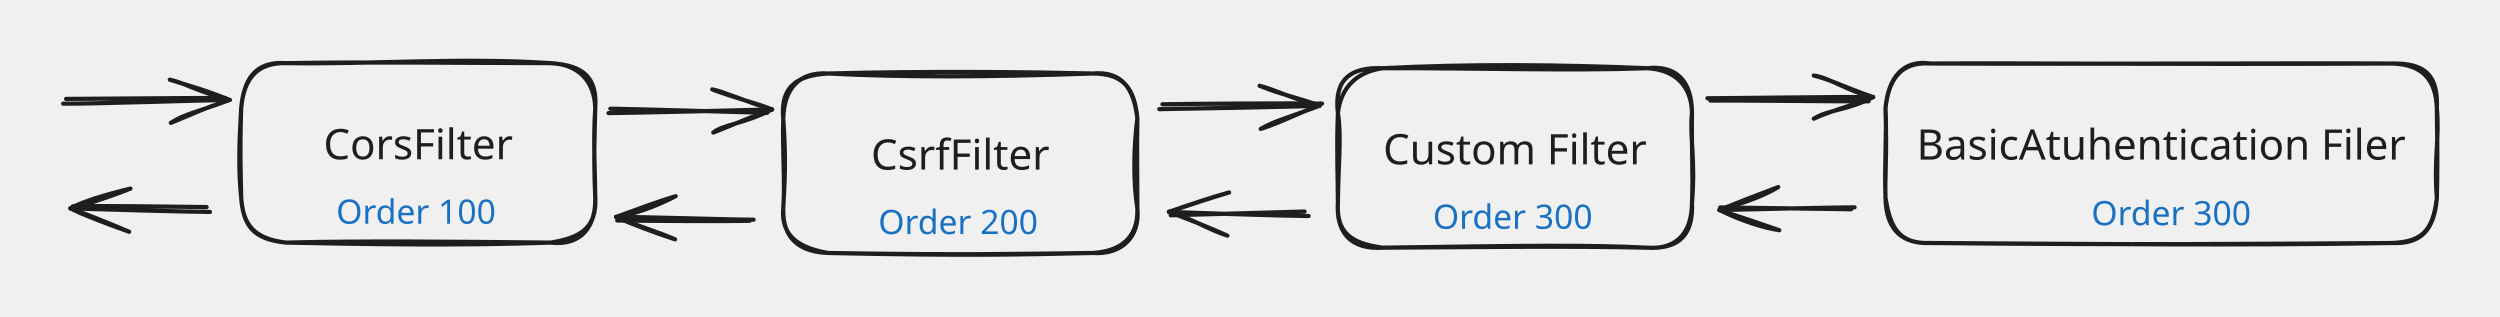
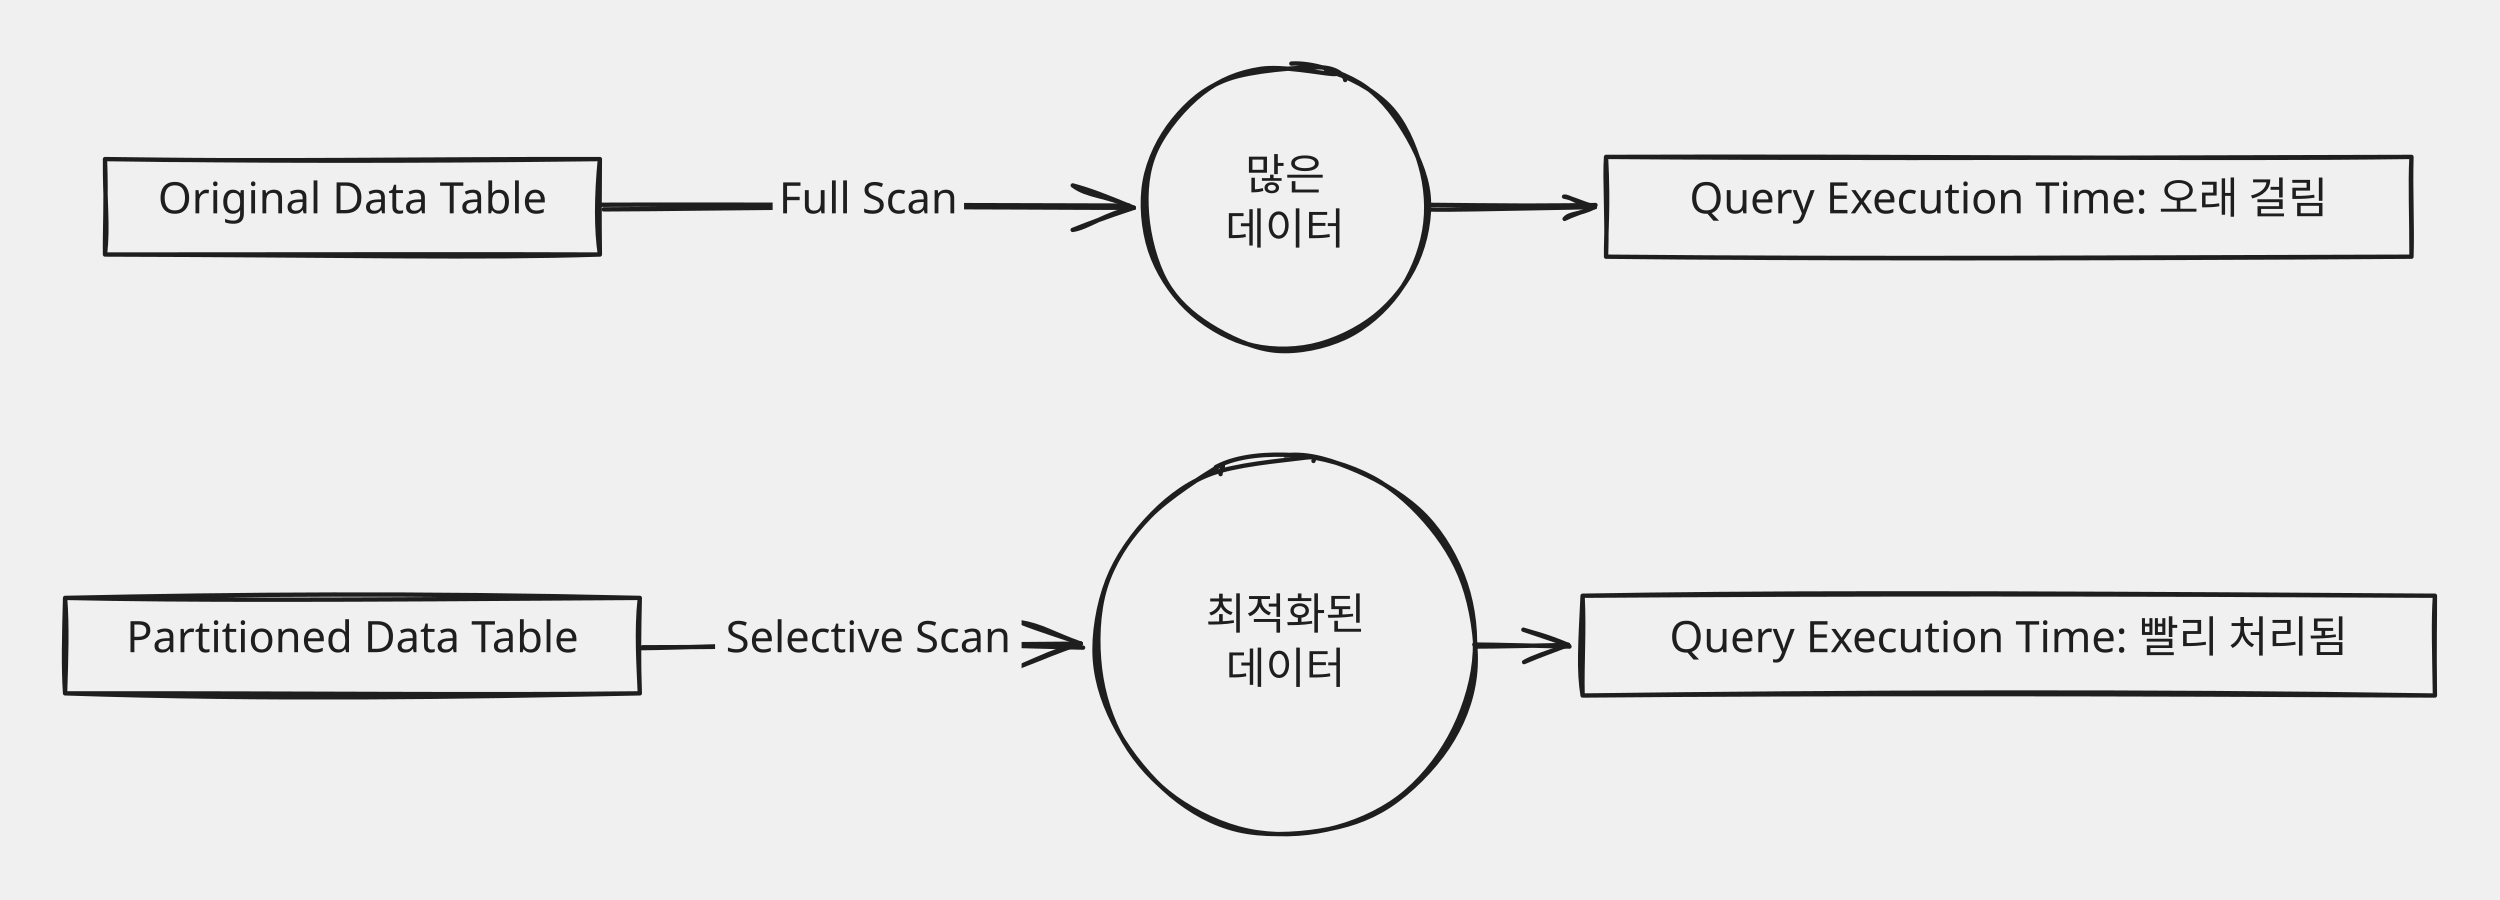
- <svg xmlns="http://www.w3.org/2000/svg" version="1.1" viewBox="0 0 1187.793 150.193" width="1187.793" height="150.193">
+ <svg xmlns="http://www.w3.org/2000/svg" version="1.1" viewBox="0 0 1152.5 414.594" width="1152.5" height="414.594">
  
-   eyJ2ZXJzaW9uIjoiMSIsImVuY29kaW5nIjoiYnN0cmluZyIsImNvbXByZXNzZWQiOnRydWUsImVuY29kZWQiOiJ4nO1cXGtX2kpcdTAwMTf+7q9g+X6tOXO/9Fx1MDAxYlwiVOutirbWd53VXHUwMDE1IUJcdTAwMTRcYiZBsGf1v59cdTAwMWRAXHUwMDEyXHUwMDEyXGJBSY1nta1VJpfZM9n72c9+ZuI/W6XStv/Ut7Y/lratUcPs2E3XXHUwMDFjbn9cYtpcdTAwMWYt17OdXHUwMDFlXHUwMDFjXCLjz54zcFx1MDAxYuMz277f9z7+9ZfZ71x1MDAxYi3bv3Gce6PhdCeXWVx1MDAxZKtr9XxcdTAwMGZO/D98LpX+XHUwMDE5/1x1MDAxZunItVx1MDAxYb7Za3Ws8Vx1MDAwNeNDYV9UxVx1MDAxYk+c3rhbTanQmiEyO8H29qA332rC0Vuz41nhkaBpe9BcdTAwMWU+VG1hPVhV37pcdTAwMTInj+qk9Sns9NbudOr+U2dslOfA2MNjnu8699Y3u+m3nycg0r7sKtdcdTAwMTm02j3LXHUwMDBiXHUwMDA2j2etTt9s2P5T0IbQrHUyXHUwMDAzXHUwMDFmS2HLKFx1MDAxOD7mhlCSz1x1MDAxYYPLKEeGpIjNXHUwMDFkmFhScTqOXHUwMDFiWPI/bFx1MDAwNX9DW27Mxn1cdTAwMGJcZuo1Z+f4rtnz+qZcdTAwMGKPJzxvOFx1MDAxZCNcdTAwMTbKIJTRSFx1MDAxN23LbrV9OKa4QYTmXHUwMDE0k0j/1njeKcdEMFx1MDAxMnkqQaf9g+bYXHUwMDAx/lx1MDAwZSfbNbvWQXBFb9DpRGes15zO2LOjhK5Cpy2/wlFcdTAwMDXnV+MuXHUwMDE2dbM5V/OtUTjUiGd8uzraXHUwMDE5ySFcdTAwMWQ9elx1MDAwN43h3sW+tFqt7dl5vz4svu3k4tPj0eGPm0NX13f8TzdcdTAwMDcn5rVZbs/38ty/6brOMOt9XHUwMDBmbr+fmbpGO0/Vz3vNujr4gSpqXHUwMDAz9z2nPy7ZVflno30k3eNy/9ip09FcdTAwMDbuWyfVytWdd1mzj1x1MDAxZu5cdTAwMGa/3vlcdTAwMTW/4mS77/Sn0D1cdTAwMDb9pjlcdGQskZaEwz+t5ex4x+7dx32n4zTuw9jfilx1MDAxOJyAnDk/iKBccsbxxme0UYpScGzJMqPNYp8qNtpwYmDMJFVMMMo5XHUwMDBiJ3yMO1xuXHUwMDE5SvBcdTAwMTgqbFx1MDAxYXg0N6jUSiskMVFcdTAwMWGJJP4kYYdpXCKlXHUwMDE0ZFx1MDAwM7AzdyCBLykuXG7ZSEcsW+2ioVVOz6/bP4NcdTAwMDdC0Fxca83s2p2nuVx1MDAwNzr2XZjEiuN6NbvjW+723LFyx25cdTAwMDW+vN1cdTAwMDCbo1x1MDAwN8GjfVx1MDAxYnL67ISu3WxGs25cdTAwMDM6NO2e5Vx1MDAxZWRJl45rt+ye2blIsVx1MDAwN+bA2n9+atiIzM6N6VnB0aBdvShWNYo3PscqpCWJJeWRM1ZcdTAwMDVr9ey+/1C5v7XN3aPbq6r7va5cXL/gwSogXHUwMDFhXHQjOE5cdTAwMGZcdTAwMThmhkB8XHUwMDA1PdBcdTAwMTI3yMujVEqDK1xuXHUwMDFjQHFcdTAwMTnYXHUwMDEw0rQwSkN7p1GKlVx1MDAxMIJKzN4yTCXmjNFXhilcdTAwMTZzrSlheuo2LTd4nEuitGPd+ikx6jv9ZVx1MDAwMTpncjxcdTAwMWFcdTAwMTd0my1cdTAwMThZajBOXHUwMDEy94JoJFwi3jiLRoQo05jT7NGYzqhcblx1MDAxOY2EXHUwMDEyXHUwMDAzapH51DhOmsCjXHUwMDE5eJ2aI8tcdTAwMWLOmVJcdTAwMThEz8X7LFxuk0GIqFxmUpVcZkN2g1x1MDAxNJ2spuipLI8wrV9cdTAwMTKbnm+6/q7da9q9VvxcdTAwMTKr11xmj0RMnpamWbLdOM5cdTAwMWKDwH5cdTAwMDTAxzTnXHUwMDEyKFx1MDAwNydSIFx1MDAxYzmpZfbhXHUwMDE0YWilSPDEXHUwMDEzs9ExPWDF3a7tw8C/OHbPj1s7XHUwMDFlSTmIs7ZlJmZcdTAwMWbGXHUwMDEyPVx1MDAxNlx1MDAwZsh+cMf5Qij8qVx1MDAxNDrD+MPs578/LDw74VWxq7ai39dGXGa2nGtrxVx1MDAxNIBG9so+vVQqJGBQhFx1MDAxNlx1MDAwM1x1MDAwNsPakFx1MDAxOOk8ObZg0LcgWeCCa4YlfIWFz39cdTAwMGYtXo1cdDvIXHUwMDEwMEtUM6qowFx1MDAxMPk0ctZcdTAwMDRcdTAwMTQwN4jimItcdTAwMDWoMIdQ81x1MDAwM3hHeLFcdTAwMTN3q9hVmfBcIlVccpQ63lx1MDAxOLJcZphYSGokO2jQXHUwMDFifqpPhsfdi95O67rC9Jedii42aHBJXHLCqFx1MDAwMMKtYcQkXGbKiS7IXHLBWYxcdFx1MDAxNERcdTAwMTjEglx0XHUwMDA2cYHDXHUwMDExvVx1MDAwN2VQ9GvD8+/lU/nz4qA2Ovw8KqPa7TtW2lLv2/Wu1ag+utg5Qlxcdvzhodfdr2/gvvaPu/LwuK+uR51R7Yo0KudVNsx232fMSMtcdTAwMDJSo3WyQCr8LFNcdTAwMWL48vpmzFYkxSGfXoU8i52q0MgjMDIoR0ogIVx1MDAxMFT+4XRMlEFuyECry7HG0cxAMNdaMjFPjtJkQVx1MDAwNFxmgVx1MDAxMrlcdTAwMDHMebneQJXWYlxy/1xmrXqRLOi5t7nKgivSZkJcdTAwMTZcXGBPnrIgpjTeXHUwMDFh6oJUIVwi5Fx1MDAxYVwi/teH5u3wWjSkPyCtU0zPXHUwMDFmP91/KXqkKoNcdTAwMDblXHUwMDEzgnyb4FxiQXXBiV7FXHUwMDExXqlcdTAwMGUqZlxiqoFcYlxiTMmc8pGiXHUwMDBlXG5AXHUwMDBmIFx1MDAxNyqMlbdcYlbwXHUwMDBmXHUwMDE2ddTfIFx1MDAwZZK3XHUwMDExXHUwMDA3yW9cdTAwMTNcdTAwMDcxWrqKTyBeOedRNWpVTKazqkLGJFPa0FxcMcFcdTAwMTfFJFx1MDAwNVZPmVx1MDAxNvnW/GtphJIyglExi/41XHUwMDE3giNcdTAwMTO68aKfXHTNXHUwMDA01JyEI4Il18mqX1x1MDAxOIhcbq6nWFxmPCkx+EzqZHrSLf1RJ5NXbUW/r1x1MDAwZllkKY1cYla8OLCI7IiVXq9cdTAwMTVcdTAwMTKxwINSXHUwMDEwi5EgwTMpeJ6Mf1xylVx1MDAxMlx1MDAwNoRcdTAwMDKZspiLXHUwMDFhOSNWZnDYqEy5gYVcdTAwMTRJIc0oXHUwMDA0VSVYolx1MDAwNU9cdTAwMTijwctCJrtcYj3fXHUwMDEzYuWvjypcdTAwMWVvnNU+4INcdTAwMWNcdTAwMTOJs9c++3Zd715UnfLOnuNUnuy78zN5UWzUXHUwMDAyrzYgXHJcdTAwMTMmXHUwMDE266PUwFRcdIlcdTAwMGKojyrOkVx1MDAwZXhXXHUwMDFlXHUwMDAwlps82r67wLtHj/1cdTAwMWEll5+VOrrG/rl4x3Jj6n17doteXHUwMDFl6j1/OGRfrsxa66Ey2oS9u11noDEr73s3T+jmXHUwMDBlXffOXHUwMDEw25w8qlVkI1RO8qiQ8cZcdTAwMTnwSEB4QXR23FnsU8XGXHUwMDFkzlxmRVx1MDAwNFx1MDAwN1x1MDAxNoKoYjyGO4pcdTAwMWFE5rtrXHUwMDEyU2IgrVx1MDAxNVx1MDAxMGLJXHUwMDE4Ztm2TVx1MDAxMsQ4xlxm61xy0KaXay5MMfJazWVccoF04PlOt5SrRrpcInUmNNLFJuUrky5fSmVcdTAwMDR4XHUwMDAywlwidKFVIVtrXFzRx6C0sX+qYdn76X21v1xyXHUwMDBiXHUwMDFlslxuXHUwMDFiSnO9pMDB0kCYrqJcbq+XSTGjwMtcdTAwMTiGQlx1MDAxZCj3gphNljpAljV/01x1MDAxNVxyTlRknf33iKT0bURS+vtE0sijjkUk48GbXHUwMDA3OrvgkM6sXG5cdTAwMTmPXHUwMDEyyDlcZlx1MDAxMumFy1x1MDAxNlRcIkNRqlWuSXQtiVx1MDAxNFhcdTAwMTXjXHUwMDA0bWC1YvOCw5or4pFcdN284Fx1MDAxMFx1MDAwMFx1MDAxY/CSYOU2mudLM8FcdTAwMDFcdTAwMWJ6qn0nRp1JcEhPtqU/2mjyqq3o9/WRii6XXHUwMDE5lJJcdTAwMTgqXFyWnTukV2uFxCpFcFxuVlx1MDAwMX0yMNaY5bpcdTAwMWRiXHUwMDFkcVSAiYrrfLZeXHUwMDE1XHUwMDFjqzKjw29cdTAwMTFH11nH4UrTYFx1MDAwNZ1gIVx1MDAxN5rC1SRcdTAwMWa+a6jKX1x1MDAxNMWR+Ezs3UJcdTAwMTK4LF1DXHUwMDE1vWmcXHUwMDExt7ZTq/YuL6o7lyN2eoPMYsNcdTAwMTVGXHUwMDFh8lx1MDAxYeVcYlx1MDAxMttcdTAwMTivkq+Ta6RcYqJ5vqJCXHUwMDA05Hku5zvJtHGUIGjX0f1170FcdTAwMTll38j1qVtVst1rsuNzpD5VPpv/baVRXGLGc9+IidnyaCZQRFx1MDAwN1x1MDAxYv6yXHUwMDE3SoufUrGjXHUwMDE5XCLYYJBcdTAwMTg4hqFiXHUwMDE02e82XHUwMDExXHUwMDFisYHy3lx1MDAwM05cdTAwMTgzNFx1MDAwZVxiPWfjLMSSIb0gkpFcdTAwMDSsfVPlXHUwMDAyXFxUrCOGh1a9RGrcNT27UfZcdTAwMDdtMM1umD74aiDy5SY7rshNcYUjg3m5SpByqeBBkFxmtlx1MDAwMuKIzLUqklu075z84HKw32rvnZ9U7O7N+UHRI1kzQ1x1MDAwMmhcdTAwMDGL08m8zIDiXHUwMDAxM2E8PS+/iVx1MDAwNok5ZZDK+ZuuXHUwMDFiSFx1MDAwNJzhlcH8R4Z8Nvf5Re7Ir+5JLFxmsICpq+yvWKXzmGJcdTAwMDYlwtRcdTAwMTBMKzl9xyr5OrdAdFJcdTAwMDPmll/X26uJXHUwMDEwXHUwMDE0rVxc5fIrl15Z3a9LXHQjM7qZ6n5SLMMz43Ml5lxc1U8lkZjj4JdZXHUwMDEwolx1MDAxM1x1MDAwM85U2Ken3lJSX1xcYEtSn0zY8p4q+3xFSIJTtlx1MDAxYyChhFRrsIf0wqigQFx1MDAwNUx/OVBcdTAwMDUveiiV92anNVRIKONcdTAwMTXAgeJF3FSeN05lhIeIvrhcdTAwMDSrYlxu5cvAKiNqYlx1MDAwMtxcdTAwMDLN/mDMXHUwMDE2XHUwMDE4XHUwMDA1oFx1MDAxNWArlcBcdKWgjLJ3XHJa68mRW9P7bJv9ft1cdTAwMDefmk06+LbdnHLMcDDbj7Y13E2Psa3p1Fx1MDAwNaBjjZ3919avf1x1MDAwMbzNWscifQ==
+   eyJ2ZXJzaW9uIjoiMSIsImVuY29kaW5nIjoiYnN0cmluZyIsImNvbXByZXNzZWQiOnRydWUsImVuY29kZWQiOiJ4nO1cXEtv29hcdTAwMTXe+1dcYuo25tz3Izs7sVx1MDAxZDuSXHUwMDFmsVx1MDAxNTuZXHUwMDBlXHUwMDAyiqIlRlx1MDAxNKlQlGV5XHUwMDEwoFx1MDAwNbptMYsuUmCm6KKYzqKLadFcdTAwMDIt0F9Ue/5D75VtiVwiKZnyiFx1MDAwZTNTXHR+3Vx1MDAwN+/h5fm+87hH/nKlVCqHw65dflxcKtvnluk6jcBcdTAwMWOUXHUwMDFm6fYzO+g5vqe60Ojvnt9cdTAwMGas0chWXHUwMDE4dnuPP/vM7HaNplx1MDAxM9Z9v21Yfud6mu3aXHUwMDFk21x1MDAwYntq4Ofq71Lpy9H3yEKBbYWm13Tt0YRRV2ytaNuu741WlVx1MDAwMkooMFx1MDAxNeNcdTAwMDFO76laLLRcdTAwMWKq99R0e/akRzeVX55vPHFF2EDO0+Do4Nh6t0fP1ydrnjque1x1MDAxOFx1MDAwZd2RTD1f3fqkr1x1MDAxN1x1MDAwNn7bPnZcdTAwMWFha0qm6/ZZs1x1MDAwMr/fbHl2T987XHUwMDFjt/pd03LCoW5cdTAwMDNg3Hq9XHUwMDAxj0uTlnM9Qlx1MDAxOFx1MDAwNDBEx416XHUwMDFhwVx1MDAwNsZUYk5jcjzxXT/QcvxcdTAwMDLa+j2RpG5a7aZcdTAwMTLHa4zHhIHp9bpmoJ7NZNzg9lx1MDAwZZEw4PTKLdtptkK9PJksa482XHUwMDFiYo4l4ISxcY9erLvdXHUwMDE4PfUvJltcdTAwMWOYXHUwMDFke1tP8fquXHUwMDFi3SevcbNPU1x1MDAxZHXdsVx1MDAxMVegqFx1MDAxMk0pUmifT+4l8uDt4cugJni1uzkw7aO3/WC74u6Vx+PeP0q/7PXkzqu3Ty6O/dq7o/Zrh7DtZ1x1MDAxYu36xvQqt+ubQeBcdTAwMGZcIte9+W1y//1uw7zWT8ghx1x1MDAwNFx1MDAwYsxcdTAwMDWbqJPreO34XHUwMDFluL7Vnqj0SkTgXHUwMDA0kGzXdbq9VFx1MDAxOOFZMIKAqodcclx1MDAwMEKZcUS2xUCE4b53XHUwMDEwVt44tNJcdTAwMGaqh6DYOFwiklx1MDAxYkjAXHUwMDE4kEBu+IFcdTAwMThcdTAwMTiMQ8FT8JPSd4sjJDniXG7XoJg4erJn+YOGfbHVPPerlYvOZnBUvXhcdTAwMDBcdTAwMWPNve7aptzu2pXtQ95eXdtrvai+Wt9pXHUwMDE1XHUwMDEzn/czdFx1MDAxMHFIsJRcdTAwMGJYutpqa+eg8no46L1cdPYtXCI3jrcuLoqNUDCFTESowfA0Ypdu41x1MDAxODEkxTCbjeNcdTAwMDIoquRcdTAwMDVF5mDDQ8OD9e3K29rp83A3eGnVKn5WXHUwMDA0bbZWw+ebb8TQk1tcYuxcdTAwMWaFjWq3oFxiupeFk0SZOFxuXGLLjJ/2qmu9ey46jrm7tjl4hTv7zq5bbPxcdTAwMTCuXHUwMDEwQ+OuXCJcdTAwMTRJW7NsU8exIdFcZlOX7Ls1dVx1MDAxMEgsJEVcdTAwMDV1XHUwMDE5XHUwMDA3XHUwMDFiXHUwMDA3vb49eLpztHNaYV5n+KLXXHUwMDE4Plx1MDAwMKDmXjf019+Ex+JtuDtoN086q13YvnhRTKDe09RJJVx1MDAwNVx1MDAwMUqYzFBcdTAwMTWDk1x1MDAxZFx1MDAxOLTps9ZcdTAwMTZrbm7Jvr2F7GJDlUNgqHgpXHUwMDEx1qHcwzrMoYEkS8VqhFx1MDAxZW8xylx1MDAxNEBcdTAwMTlcdTAwMDZQXHUwMDE0XHUwMDEzo2dnXHUwMDE3tZOdk+Pjw+092Ohg/Nrn8v9u4y2WOOFcZlx1MDAwMs5JZizVOjug64bBPq77ov6G1of8+VmxscSkNChPRHaIkNz9RyzRTMOXXHUwMDAyJlx0pCSQXHUwMDBiVEwwVWq13k7lXb3aazrdVs193a2u7/9cdTAwMDRcctP1+lx1MDAwYvmPgEnCiHL/M1x1MDAwM2l+rFtIICHCXHJA+Fx1MDAxNIpcdTAwMThVXHUwMDE2ieVcdTAwMDYgXHUwMDFk5Fx1MDAxMUyS6Fx1MDAwMVx08EAuXHUwMDExYywy+N7gmajvrU6gm5b3y8ZUo3N6XG49r7r6ulen9dWWtX7G1vLV/cjDMoNw3fFcdTAwMWGO15y+65uE/HaGnLjeUd/q6y1cdTAwMDBcdTAwMDbQLyRcYpCjtyBQQlx1MDAxNFx1MDAxOdk0u1rwxGbaXuNuOebnXHUwMDE0I3KsKr5nVId0mHDMMWL2Kk9IoVx1MDAxNFfJSq9F5owlhHLNXvjE73ScUO33vu94YXxfR1x1MDAxYrim2aJlm1x0jVI3XHUwMDE17YvTSldfcVpzPo/oXHUwMDA3iCpcdTAwMGJcdTAwMTj//sWj1NFcdTAwMTBhXHUwMDAzUVx1MDAwMcYvuNB0bVx1MDAwYiMwi81Zif5cXFx1MDAxZWlyglx1MDAwMWZcdTAwMDRlj7nnXHUwMDA3TcXkTEWQhE72YOR5MK48XHUwMDBmXHUwMDFjk2GJpFx01JpcdTAwMDBPlGFyu3P4U01Q7lx1MDAxMOJL8ORcdTAwMWaQP1x1MDAwZvvWq3att1x1MDAxN75oMffk2ebTas3CxeLP+ZnWJH9cbqqegn4rv1FyuSz6nJ+witLnLY9DyiBcdTAwMDFcdTAwMTRcYsQpXHUwMDAxgCYkiVCo8l0p/rQpXHUwMDE0XHUwMDEwQ239XHUwMDA0NXih6UhNT1x1MDAwN11sek5sqsNcdTAwMDZIXHUwMDA1zJ5cdTAwMTaZXHUwMDFm3lx1MDAxNpJNXHUwMDE5XHUwMDEyXHQ2zdlcdTAwMDPl3IBYpGjFXFwuJYRcdTAwMDLIl3FcdTAwMTRwLy79mHSX2U3L5KXdk+zmp/zSyE7vjoRcdTAwMThcdTAwMTAkMGUsjeyQlFxmXHUwMDExefNKPoZPie1cYjNcIomPTFM4m4GE2Oy8XGJOqS7kXHUwMDAww+zJqvk5h2IyXHUwMDFjVVxuXHUwMDE58cFcdTAwMWXCX1TOP1x1MDAwN5FcdTAwMTdJyVYlOE7BVlAol3E488lRXFxmVyrdk4rEZj+O5eYnY1NYTkCKRjyHXHUwMDEwVmH6XGaPXHUwMDBljklOfNpcdTAwMWOHZ+l1bHomxpqKQLJk11x1MDAxMUSSQipl9qRgelx1MDAxNVqhXHRcdTAwMGIjQ3CmXCJHJpXtlGxcdTAwMWOvjKiLqt6cXHUwMDBmrKCUhvpcdTAwMTJUMihHXHUwMDA1iUn2QonDZYRcdTAwMTlmhJPcz5bv4qnJbi7AU6e+XHUwMDE3XHUwMDFlOlx1MDAxNyMtXHUwMDAzU62bZsdxh1NPc6S4alx1MDAxN/dcdTAwMDKn6XimW3pqhmbpyKxHT4v0oDXXaWqNLltKeDuYUvbQsUx3PKDjNFx1MDAxYdHZllrZdDw7yJIxLPs3glx1MDAxY2VcdTAwMTFM7Yr9bFxcLGBEnmTd7Nm6V7eL5UJXXHUwMDEyoih7gSPm9LK3Qlx1MDAwM5diZlx1MDAxMMY5gphIXGJZ7KRcdTAwMTkoZ4+pWFx1MDAwYigzzySl+UVYXHUwMDE0XHUwMDFhQtlcdTAwMWHl4XAh0+uJacL9QMpF54TwJWT7f1x1MDAxY35hVFNzxe/lX3539c2vSr/0Ln/7/dU3//jhN9/nXHUwMDA03zuKd+PwvZErRapM2CV4udiFXHUwMDEyXGKtslx1MDAwYmRC0kvjXG6NXohccshcdTAwMTRcdTAwMDZcdTAwMTiRXHUwMDA0Juv/XHUwMDExpVxuvzlcdTAwMTdHYmEok6vWXHUwMDAwXHUwMDEwzihkTlx1MDAxYV7KmWRAkNzPuItcdTAwMDPcfeVcdTAwMTA7oVJRu5G/7b2jrjdcdTAwMGXeu2T7KOZcdTAwMTdyKXRqiC9cdTAwMDLhtGK8QkNYRdBcdTAwMDZAjFx1MDAxMoyButfYXHUwMDE5XHUwMDExQVx1MDAwNiNcYlx1MDAxMl1cdTAwMDFJYPTYfelcdTAwMTnOkf+sQpVZIE5aX0xcdTAwMTXnqPfPXGLEV//8+upPv/7hXHUwMDBmv7/86utcdTAwMDewwXeUXHUwMDE3x2E8JV1hLDFhXG7JlEbU5C5cdTAwMTin1+tcdTAwMTVcdTAwMWHGnGBcdTAwMDOpyFN50oTpiuUpXHUwMDFjP0BcdTAwMDCMgf4ghORcdTAwMWNQMF3mNsdcZmPEOVfcknvdZnFcdTAwMTB80LeDYWnj3Lb62uCVjpyO/bh09eHPl3/8UPrv3/51+e1/clx1MDAwMvNcdTAwMWRcdTAwMDXIcTAvJOhHMdCcXHUwMDAwpEsqs6fi02tcdTAwMDeLXHJsTIxRXHUwMDFjgVWArJA9udmH8rAxQoZUyKZcdTAwMDKDXHUwMDA1oFxyiVx1MDAwNLBcdTAwMDDQvldcbn6J0L7893eX3/61dPX3XHUwMDBm6sflV9/l5XHPL4nOhu7Zsn5cdTAwMWNcdTAwMGZcdTAwMWNyJpBEPHvuOr2SsdBcYseIXHUwMDE5UFCgbSGQMmKLxqY7v7SXXHUwMDEwXHUwMDA2wlJcdTAwMTJCdN2eQndcdTAwMTZsQ32KgfTnsX8+4N5UXHUwMDE3Llx1MDAxZFqml1x1MDAxM37vqMSO4zdFnI9cdTAwMDJRXG51PVx1MDAwMsPZXHUwMDExml4rV2iEqls0XHUwMDE4pYBKXG5cdTAwMTRcdTAwMWJxnJrmkuOXiEm2xGMmoj9cdTAwMTclhVx1MDAwMFL5PdFcIqS5cOVcdTAwMTRzhvL/r1x1MDAxN8WB66HSQSt0zuw8MXtHJXBcdTAwMWOzs2RaXGK4KzdcdTAwMDfNZbPbPVxm1Vx1MDAxZZdvT+bVQ3VcdTAwMWE3XHUwMDFiNdnX8pljXHUwMDBm1uer2cpcciFo8NmjWoj3K+//XHUwMDA3b8rS+iJ9
  <defs>
    <style class="style-fonts">
      @font-face {
        font-family: "Virgil";
        src: url("https://unpkg.com/@excalidraw/excalidraw@undefined/dist/excalidraw-assets/Virgil.woff2");
      }
      @font-face {
        font-family: "Cascadia";
        src: url("https://unpkg.com/@excalidraw/excalidraw@undefined/dist/excalidraw-assets/Cascadia.woff2");
      }
      @font-face {
        font-family: "Assistant";
        src: url("https://unpkg.com/@excalidraw/excalidraw@undefined/dist/excalidraw-assets/Assistant-Regular.woff2");
      }
    </style>
  </defs>
-   <rect x="0" y="0" width="1187.793" height="150.193" fill="transparent" />
-   <g stroke-linecap="round" transform="translate(114.5888 30) rotate(0 84.11719 42.63477)">
-     <path d="M21.32 0 C62.74 0.62, 104.68 -2.79, 146.92 0 M21.32 0 C61.52 -0.65, 103.47 -0.09, 146.92 0 M146.92 0 C160.28 0.45, 167.85 8.56, 168.23 21.32 M146.92 0 C163.15 1.04, 169.13 7.13, 168.23 21.32 M168.23 21.32 C168.02 32.63, 167.33 43.46, 168.23 63.95 M168.23 21.32 C167.14 37.44, 168.24 54.11, 168.23 63.95 M168.23 63.95 C168.55 77.09, 162.07 86.99, 146.92 85.27 M168.23 63.95 C169.04 78.81, 160.44 83.12, 146.92 85.27 M146.92 85.27 C102.68 86.81, 57.74 85.98, 21.32 85.27 M146.92 85.27 C102.73 84.83, 56.83 84.35, 21.32 85.27 M21.32 85.27 C5.92 83.41, 0.88 76.71, 0 63.95 M21.32 85.27 C5.08 83.63, 1.06 76.75, 0 63.95 M0 63.95 C-1.28 51.67, -1.06 39.32, 0 21.32 M0 63.95 C-0.16 53.07, -0.72 43.64, 0 21.32 M0 21.32 C1.33 6.45, 8.3 -0.33, 21.32 0 M0 21.32 C1.24 8.63, 5.8 -1.07, 21.32 0" stroke="#1e1e1e" stroke-width="2" fill="none" />
+   <rect x="0" y="0" width="1152.5" height="414.594" fill="transparent" />
+   <g stroke-linecap="round" transform="translate(48.40625 73.33594) rotate(0 114.0703 22)">
+     <path d="M0 0 C74.17 1.26, 146.55 -0.13, 228.14 0 M0 0 C68.66 0.88, 134.86 1.12, 228.14 0 M228.14 0 C226.46 17.34, 226.43 32.62, 228.14 44 M228.14 0 C228.1 12.91, 227.87 25.83, 228.14 44 M228.14 44 C171.09 45.81, 115.87 44.32, 0 44 M228.14 44 C179.42 43.82, 129.85 43.89, 0 44 M0 44 C1.53 30.35, -0.16 19.5, 0 0 M0 44 C-0.17 32.3, 0.68 18.66, 0 0" stroke="#1e1e1e" stroke-width="2" fill="none" />
  </g>
-   <g transform="translate(151.016 60.13477) rotate(0 47.68995 12.5)">
-     <text x="47.69" y="0" font-family="Virgil, Segoe UI Emoji" font-size="20px" fill="#1e1e1e" text-anchor="middle" style="white-space: pre;" direction="ltr" dominant-baseline="text-before-edge">CorsFilter</text>
+   <g stroke-linecap="round" transform="translate(527.2812 30) rotate(0 65.33594 65.33594)">
+     <path d="M68.03 -0.7 C77.85 -1.31, 90.83 3.1, 99.49 8.29 C108.14 13.48, 114.65 21.83, 119.95 30.44 C125.25 39.06, 130.29 49.93, 131.28 59.98 C132.27 70.04, 130.01 81.51, 125.89 90.78 C121.77 100.05, 114.63 109.17, 106.57 115.6 C98.51 122.04, 87.5 127.28, 77.53 129.4 C67.55 131.52, 56.36 131.21, 46.7 128.31 C37.04 125.42, 26.88 119.19, 19.57 112.05 C12.27 104.91, 6.06 95.24, 2.87 85.48 C-0.32 75.72, -1.38 63.52, 0.42 53.5 C2.21 43.47, 7.26 33.15, 13.64 25.32 C20.02 17.49, 27.51 10.57, 38.7 6.52 C49.9 2.47, 71.78 0.96, 80.8 1.03 C89.82 1.09, 92.96 5.65, 92.84 6.9 M84.12 2.73 C93.62 4.65, 105.69 11.26, 112.92 18.55 C120.15 25.84, 124.79 36.82, 127.51 46.47 C130.24 56.11, 131.02 66.62, 129.28 76.43 C127.55 86.25, 123.16 97.15, 117.09 105.34 C111.03 113.54, 102.32 121.23, 92.92 125.62 C83.51 130.01, 71.08 132.63, 60.66 131.68 C50.24 130.72, 38.79 125.19, 30.39 119.88 C22 114.57, 15.09 108.34, 10.27 99.81 C5.45 91.28, 2.25 78.8, 1.49 68.71 C0.73 58.61, 1.44 48.53, 5.7 39.25 C9.95 29.97, 18.98 19.26, 27.02 13.01 C35.06 6.75, 43.96 3.22, 53.93 1.73 C63.9 0.25, 81.63 3.77, 86.81 4.1 C91.99 4.43, 85.74 2.7, 85 3.74" stroke="#1e1e1e" stroke-width="2" fill="none" />
  </g>
-   <g transform="translate(159.7255 93.875) rotate(0 38.79198 10)">
-     <text x="0" y="0" font-family="Virgil, Segoe UI Emoji" font-size="16px" fill="#1971c2" text-anchor="start" style="white-space: pre;" direction="ltr" dominant-baseline="text-before-edge">Order 100</text>
+   <g stroke-linecap="round" transform="translate(30 275.6328) rotate(0 132.4766 22)">
+     <path d="M0 0 C80.52 -1.7, 160.69 -2.44, 264.95 0 M0 0 C58.1 1.21, 118.26 1.04, 264.95 0 M264.95 0 C263.23 15.55, 264.52 32.53, 264.95 44 M264.95 0 C264.6 14.9, 264.39 29.01, 264.95 44 M264.95 44 C181.32 45.75, 94.9 47.13, 0 44 M264.95 44 C191.76 44.89, 117.38 43.88, 0 44 M0 44 C-0.81 31.93, -0.49 18.39, 0 0 M0 44 C0.52 28.47, 1.04 12.56, 0 0" stroke="#1e1e1e" stroke-width="2" fill="none" />
  </g>
+   <g stroke-linecap="round" transform="translate(505.6562 210.6719) rotate(0 86.96094 86.96094)">
+     <path d="M86.76 -0.74 C97.88 -2.17, 109.53 1.92, 120.33 6.58 C131.13 11.24, 143.29 18.61, 151.57 27.23 C159.84 35.84, 166.24 47.11, 169.97 58.27 C173.69 69.43, 175.16 82.32, 173.92 94.17 C172.69 106.01, 168.35 118.88, 162.55 129.35 C156.75 139.82, 148.53 149.93, 139.12 157 C129.72 164.07, 117.68 169.22, 106.11 171.76 C94.55 174.31, 81.37 174.69, 69.73 172.26 C58.09 169.84, 45.84 164.07, 36.29 157.21 C26.74 150.36, 18.24 141.08, 12.43 131.15 C6.63 121.23, 2.88 109.48, 1.46 97.69 C0.03 85.89, 0.39 71.76, 3.88 60.38 C7.37 49.01, 14.49 38.12, 22.4 29.44 C30.31 20.76, 39.44 13.1, 51.32 8.3 C63.21 3.49, 85.63 1.66, 93.72 0.58 C101.81 -0.49, 100.12 0.36, 99.86 1.84 M54.85 4.64 C64.99 -0.82, 79.44 -1.62, 91.49 -0.81 C103.55 0, 116.75 3.91, 127.18 9.5 C137.6 15.1, 146.88 23.91, 154.06 32.77 C161.24 41.64, 166.89 51.31, 170.25 62.7 C173.61 74.08, 175.63 89.23, 174.22 101.09 C172.8 112.94, 168.35 123.86, 161.75 133.82 C155.15 143.78, 144.47 154.46, 134.63 160.87 C124.8 167.28, 114.37 170.44, 102.74 172.29 C91.12 174.14, 76.29 174.68, 64.87 171.96 C53.44 169.24, 43.37 163.55, 34.18 155.97 C25 148.38, 15.61 136.92, 9.76 126.48 C3.9 116.03, -0.12 104.88, -0.94 93.28 C-1.75 81.69, 0.64 67.87, 4.86 56.9 C9.09 45.94, 16.03 36.19, 24.42 27.51 C32.82 18.84, 49.79 8.13, 55.22 4.86 C60.65 1.59, 56.73 6.51, 57.02 7.9" stroke="#1e1e1e" stroke-width="2" fill="none" />
+   </g>
+   <g stroke-linecap="round" transform="translate(740.3906 72.33594) rotate(0 185.6484 23)">
+     <path d="M0 0 C140.27 -0.54, 279.65 1.3, 371.3 0 M0 0 C83.96 0.64, 167.37 0.63, 371.3 0 M371.3 0 C370.84 15.65, 371.74 30.75, 371.3 46 M371.3 0 C370.63 12.99, 371.34 27.26, 371.3 46 M371.3 46 C227.31 47, 85.1 46.95, 0 46 M371.3 46 C249.06 46.27, 126.93 47.18, 0 46 M0 46 C-0.11 33.75, 1.2 24.14, 0 0 M0 46 C0.66 27.37, -0.76 10.22, 0 0" stroke="#1e1e1e" stroke-width="2" fill="none" />
+   </g>
+   <g stroke-linecap="round" transform="translate(729.5781 274.6328) rotate(0 196.4609 23)">
+     <path d="M0 0 C121.15 -0.84, 244.61 -0.81, 392.92 0 M0 0 C81.65 -1.38, 163.68 -1.56, 392.92 0 M392.92 0 C392.97 11.32, 392.61 21.09, 392.92 46 M392.92 0 C392.13 12.54, 392.61 25.57, 392.92 46 M392.92 46 C257.94 43.85, 121.93 44.44, 0 46 M392.92 46 C249.85 45.28, 108.18 45.02, 0 46 M0 46 C-1.86 34.57, -1.13 22.96, 0 0 M0 46 C-0.34 30.35, 0.82 16.87, 0 0" stroke="#1e1e1e" stroke-width="2" fill="none" />
+   </g>
+   <g mask="url(#mask-mYjCzWoUqTkZi46IHEkbE)" stroke-linecap="round">
+     <g transform="translate(277.047 95.336) rotate(0 122.217 0)">
+       <path d="M-0.61 -0.94 C20.13 -1.08, 83.78 -0.97, 124.44 -0.9 C165.1 -0.84, 223.18 -0.57, 243.34 -0.56 M1.26 1.19 C21.96 1.17, 83.38 0.28, 124.11 0.16 C164.84 0.04, 225.33 0.52, 245.66 0.47" stroke="#1e1e1e" stroke-width="2" fill="none" />
+     </g>
+     <g transform="translate(277.047 95.336) rotate(0 122.217 0)">
+       <path d="M217.44 10.66 C224.24 9.76, 232.65 2.95, 245.66 0.47 M217.44 10.66 C225.2 7.57, 232.04 4.97, 245.66 0.47" stroke="#1e1e1e" stroke-width="2" fill="none" />
+     </g>
+     <g transform="translate(277.047 95.336) rotate(0 122.217 0)">
+       <path d="M217.49 -9.86 C224.27 -4.69, 232.66 -5.42, 245.66 0.47 M217.49 -9.86 C225.4 -7.74, 232.23 -5.13, 245.66 0.47" stroke="#1e1e1e" stroke-width="2" fill="none" />
+     </g>
+   </g>
+   <mask id="mask-mYjCzWoUqTkZi46IHEkbE">
+     <rect x="0" y="0" fill="#fff" width="622.481" height="195.336" />
+     <rect x="356.185" y="82.836" fill="#000" width="88.24" height="25" opacity="1" />
+   </mask>
+   <g mask="url(#mask-Fh-tKF_8yn9G20PTtdMph)" stroke-linecap="round">
+     <g transform="translate(295.453 297.633) rotate(0 102.2015 0)">
+       <path d="M-0.94 1.18 C16.39 1.1, 69.82 -1.05, 103.95 -1.09 C138.08 -1.14, 187.24 0.62, 203.85 0.93 M0.77 0.75 C18.48 0.84, 72.52 0.15, 106.19 -0.13 C139.86 -0.41, 186.59 -0.72, 202.79 -0.92" stroke="#1e1e1e" stroke-width="2" fill="none" />
+     </g>
+     <g transform="translate(295.453 297.633) rotate(0 102.2015 0)">
+       <path d="M174.7 9.61 C185.07 5.19, 189.63 2.64, 202.79 -0.92 M174.7 9.61 C184.69 5.8, 195.29 1.15, 202.79 -0.92" stroke="#1e1e1e" stroke-width="2" fill="none" />
+     </g>
+     <g transform="translate(295.453 297.633) rotate(0 102.2015 0)">
+       <path d="M174.5 -10.91 C184.83 -9.22, 189.45 -5.68, 202.79 -0.92 M174.5 -10.91 C184.43 -6.97, 195.1 -3.86, 202.79 -0.92" stroke="#1e1e1e" stroke-width="2" fill="none" />
+     </g>
+   </g>
+   <mask id="mask-Fh-tKF_8yn9G20PTtdMph">
+     <rect x="0" y="0" fill="#fff" width="600.856" height="397.633" />
+     <rect x="329.655" y="285.133" fill="#000" width="141.3" height="25" opacity="1" />
+   </mask>
  <g stroke-linecap="round">
-     <g transform="translate(31.30365 47.69531) rotate(0 38.14844 0)">
-       <path d="M0.1 -0.7 C12.74 -0.72, 62.74 -1.21, 75.5 -1.15 M-1.3 1.55 C11.75 1.72, 64.89 -0.1, 77.79 -0.22" stroke="#1e1e1e" stroke-width="2" fill="none" />
+     <g transform="translate(658.453 95.336) rotate(0 38.069 0)">
+       <path d="M1.18 -0.9 C8.79 -0.84, 32.38 -0.57, 45.03 -0.56 C57.68 -0.54, 71.75 -0.76, 77.07 -0.81 M0.34 1.24 C8.36 1.54, 34.43 0.88, 47.17 0.69 C59.91 0.5, 71.72 0.23, 76.8 0.09" stroke="#1e1e1e" stroke-width="2" fill="none" />
    </g>
-     <g transform="translate(31.30365 47.69531) rotate(0 38.14844 0)">
-       <path d="M49.84 10.69 C56.34 6.38, 63.14 5.34, 77.79 -0.22 M49.84 10.69 C57.56 7.7, 65.04 3.87, 77.79 -0.22" stroke="#1e1e1e" stroke-width="2" fill="none" />
+     <g transform="translate(658.453 95.336) rotate(0 38.069 0)">
+       <path d="M62.83 5.57 C65.22 2.7, 69.13 3.87, 76.8 0.09 M62.83 5.57 C66.31 3.86, 69.06 3.07, 76.8 0.09" stroke="#1e1e1e" stroke-width="2" fill="none" />
    </g>
-     <g transform="translate(31.30365 47.69531) rotate(0 38.14844 0)">
-       <path d="M49.37 -9.83 C55.82 -8.58, 62.75 -4.07, 77.79 -0.22 M49.37 -9.83 C57.18 -7.26, 64.78 -5.53, 77.79 -0.22" stroke="#1e1e1e" stroke-width="2" fill="none" />
+     <g transform="translate(658.453 95.336) rotate(0 38.069 0)">
+       <path d="M62.57 -4.69 C64.94 -5.01, 68.92 -1.29, 76.8 0.09 M62.57 -4.69 C66.18 -4.01, 68.99 -2.42, 76.8 0.09" stroke="#1e1e1e" stroke-width="2" fill="none" />
    </g>
  </g>
  <mask />
  <g stroke-linecap="round">
-     <g transform="translate(99.30365 98.98047) rotate(0 -32.20312 0)">
-       <path d="M-1.15 -0.6 C-12.1 -0.76, -54.11 -1.29, -64.7 -0.99 M0.45 1.71 C-10.78 1.66, -54.79 0.4, -65.81 0.03" stroke="#1e1e1e" stroke-width="2" fill="none" />
+     <g transform="translate(680.078 297.633) rotate(0 21.85 0)">
+       <path d="M-0.41 -0.5 C6.9 -0.52, 36.15 0.28, 43.45 0.43 M0.38 0.43 C7.63 0.49, 35.54 -0.16, 42.88 -0.32" stroke="#1e1e1e" stroke-width="2" fill="none" />
    </g>
-     <g transform="translate(99.30365 98.98047) rotate(0 -32.20312 0)">
-       <path d="M-37.32 -9.37 C-49.29 -6.52, -60.93 -2.94, -65.81 0.03 M-37.32 -9.37 C-48.09 -5.04, -60.13 -1.32, -65.81 0.03" stroke="#1e1e1e" stroke-width="2" fill="none" />
+     <g transform="translate(680.078 297.633) rotate(0 21.85 0)">
+       <path d="M22.52 7.6 C26.09 5.46, 32.3 3.49, 42.88 -0.32 M22.52 7.6 C29.68 4.5, 37.48 1.79, 42.88 -0.32" stroke="#1e1e1e" stroke-width="2" fill="none" />
    </g>
-     <g transform="translate(99.30365 98.98047) rotate(0 -32.20312 0)">
-       <path d="M-37.94 11.14 C-49.67 6.1, -61.07 1.77, -65.81 0.03 M-37.94 11.14 C-48.67 7.31, -60.46 2.88, -65.81 0.03" stroke="#1e1e1e" stroke-width="2" fill="none" />
+     <g transform="translate(680.078 297.633) rotate(0 21.85 0)">
+       <path d="M22.19 -7.34 C25.91 -6.17, 32.19 -4.82, 42.88 -0.32 M22.19 -7.34 C29.42 -4.95, 37.34 -2.17, 42.88 -0.32" stroke="#1e1e1e" stroke-width="2" fill="none" />
    </g>
  </g>
  <mask />
-   <g stroke-linecap="round" transform="translate(372.1449 34.92383) rotate(0 84.11719 42.63477)">
-     <path d="M21.32 0 C69.55 -1.24, 117.63 -0.71, 146.92 0 M21.32 0 C57.56 1.85, 95.61 1.74, 146.92 0 M146.92 0 C162.47 -0.04, 166.89 7.81, 168.23 21.32 M146.92 0 C161.15 -1.29, 166.58 7.26, 168.23 21.32 M168.23 21.32 C166.36 36.13, 166.28 52.15, 168.23 63.95 M168.23 21.32 C167.94 34.52, 168.25 50.01, 168.23 63.95 M168.23 63.95 C169.63 77.72, 160.71 86.24, 146.92 85.27 M168.23 63.95 C168.87 78.65, 159.44 84.59, 146.92 85.27 M146.92 85.27 C115.94 85.93, 89.65 86.76, 21.32 85.27 M146.92 85.27 C115.8 85.65, 85.4 86.36, 21.32 85.27 M21.32 85.27 C7.83 84.79, -0.52 78.44, 0 63.95 M21.32 85.27 C8.97 83.11, -1.34 78.2, 0 63.95 M0 63.95 C0.54 52.07, 1.49 43.23, 0 21.32 M0 63.95 C0.94 50.9, -0.51 36.44, 0 21.32 M0 21.32 C0.38 7.1, 7.63 -0.93, 21.32 0 M0 21.32 C-1.56 5.52, 7.41 0.81, 21.32 0" stroke="#1e1e1e" stroke-width="2" fill="none" />
+   <g transform="translate(62.87663 82.83594) rotate(0 99.59993 12.5)">
+     <text x="99.6" y="0" font-family="Virgil, Segoe UI Emoji" font-size="20px" fill="#1e1e1e" text-anchor="middle" style="white-space: pre;" direction="ltr" dominant-baseline="text-before-edge">Original Data Table</text>
  </g>
-   <g transform="translate(409.2522 65.05859) rotate(0 47.00995 12.5)">
-     <text x="47.01" y="0" font-family="Virgil, Segoe UI Emoji" font-size="20px" fill="#1e1e1e" text-anchor="middle" style="white-space: pre;" direction="ltr" dominant-baseline="text-before-edge">CsrfFilter</text>
+   <g transform="translate(566.4677 70.13645) rotate(0 25.94998 25)">
+     <text x="25.95" y="0" font-family="Virgil, Segoe UI Emoji" font-size="20px" fill="#1e1e1e" text-anchor="middle" style="white-space: pre;" direction="ltr" dominant-baseline="text-before-edge">많은 </text>
+     <text x="25.95" y="25" font-family="Virgil, Segoe UI Emoji" font-size="20px" fill="#1e1e1e" text-anchor="middle" style="white-space: pre;" direction="ltr" dominant-baseline="text-before-edge">데이터</text>
  </g>
-   <g transform="translate(417.2816 98.79883) rotate(0 42.31998 10)">
-     <text x="0" y="0" font-family="Virgil, Segoe UI Emoji" font-size="16px" fill="#1971c2" text-anchor="start" style="white-space: pre;" direction="ltr" dominant-baseline="text-before-edge">Order 200</text>
+   <g transform="translate(43.16666 285.1328) rotate(0 119.3099 12.5)">
+     <text x="119.31" y="0" font-family="Virgil, Segoe UI Emoji" font-size="20px" fill="#1e1e1e" text-anchor="middle" style="white-space: pre;" direction="ltr" dominant-baseline="text-before-edge">Partitioned Data Table</text>
  </g>
-   <g stroke-linecap="round">
-     <g transform="translate(288.8598 52.61914) rotate(0 38.14844 0)">
-       <path d="M1.13 -0.98 C13.87 -0.8, 62.95 0.68, 75.61 0.99 M0.26 1.12 C13.47 0.99, 65.21 -0.26, 77.96 -0.62" stroke="#1e1e1e" stroke-width="2" fill="none" />
-     </g>
-     <g transform="translate(288.8598 52.61914) rotate(0 38.14844 0)">
-       <path d="M50.04 10.36 C54.82 6.43, 64.5 6.37, 77.96 -0.62 M50.04 10.36 C59.66 6.65, 70.7 1.66, 77.96 -0.62" stroke="#1e1e1e" stroke-width="2" fill="none" />
-     </g>
-     <g transform="translate(288.8598 52.61914) rotate(0 38.14844 0)">
-       <path d="M49.51 -10.15 C54.4 -9.38, 64.2 -4.74, 77.96 -0.62 M49.51 -10.15 C59.46 -6.26, 70.7 -3.63, 77.96 -0.62" stroke="#1e1e1e" stroke-width="2" fill="none" />
-     </g>
+   <g transform="translate(553.0265 272.6421) rotate(0 39.59998 25)">
+     <text x="39.6" y="0" font-family="Virgil, Segoe UI Emoji" font-size="20px" fill="#1e1e1e" text-anchor="middle" style="white-space: pre;" direction="ltr" dominant-baseline="text-before-edge">최적화된 </text>
+     <text x="39.6" y="25" font-family="Virgil, Segoe UI Emoji" font-size="20px" fill="#1e1e1e" text-anchor="middle" style="white-space: pre;" direction="ltr" dominant-baseline="text-before-edge">데이터</text>
  </g>
-   <mask />
-   <g stroke-linecap="round">
-     <g transform="translate(356.8598 103.9043) rotate(0 -32.20312 0)">
-       <path d="M-0.69 0.99 C-11.48 1.29, -53.13 1.02, -63.62 0.85 M1.15 0.46 C-9.83 0.52, -53.31 -0.96, -64.16 -0.82" stroke="#1e1e1e" stroke-width="2" fill="none" />
-     </g>
-     <g transform="translate(356.8598 103.9043) rotate(0 -32.20312 0)">
-       <path d="M-35.83 -10.7 C-45.43 -5.66, -56.81 -1.74, -64.16 -0.82 M-35.83 -10.7 C-44.33 -8.21, -53.5 -4.64, -64.16 -0.82" stroke="#1e1e1e" stroke-width="2" fill="none" />
-     </g>
-     <g transform="translate(356.8598 103.9043) rotate(0 -32.20312 0)">
-       <path d="M-36.11 9.82 C-45.43 6.78, -56.7 2.61, -64.16 -0.82 M-36.11 9.82 C-44.39 6.19, -53.48 3.64, -64.16 -0.82" stroke="#1e1e1e" stroke-width="2" fill="none" />
-     </g>
+   <g transform="translate(773.2192 82.83594) rotate(0 152.8199 12.5)">
+     <text x="152.82" y="0" font-family="Virgil, Segoe UI Emoji" font-size="20px" fill="#1e1e1e" text-anchor="middle" style="white-space: pre;" direction="ltr" dominant-baseline="text-before-edge">Query Execution Time: 오래 걸림</text>
  </g>
-   <mask />
-   <g stroke-linecap="round" transform="translate(635.6606 32.4082) rotate(0 84.11719 42.63477)">
-     <path d="M21.32 0 C61.96 -2.1, 104.94 -1.74, 146.92 0 M21.32 0 C65.31 -0.16, 110.42 1.33, 146.92 0 M146.92 0 C160.68 0.68, 168.11 8.97, 168.23 21.32 M146.92 0 C160.85 -1.55, 168.19 6.04, 168.23 21.32 M168.23 21.32 C167 32.89, 169.99 42.7, 168.23 63.95 M168.23 21.32 C167.95 37.07, 168.82 50.63, 168.23 63.95 M168.23 63.95 C168.19 78.82, 160.29 86.34, 146.92 85.27 M168.23 63.95 C168.84 77.96, 163.33 86.17, 146.92 85.27 M146.92 85.27 C109.82 84.44, 70.81 84.98, 21.32 85.27 M146.92 85.27 C119.81 83.92, 91.37 84.23, 21.32 85.27 M21.32 85.27 C5.91 83.28, -0.8 77.87, 0 63.95 M21.32 85.27 C5.09 86.31, -0.87 76.99, 0 63.95 M0 63.95 C0.07 47.63, 1.83 32.6, 0 21.32 M0 63.95 C0 51.7, -0.7 39.32, 0 21.32 M0 21.32 C-1.97 5.14, 6.17 -0.64, 21.32 0 M0 21.32 C1.39 9.06, 8.98 1.73, 21.32 0" stroke="#1e1e1e" stroke-width="2" fill="none" />
+   <g transform="translate(764.5692 285.1328) rotate(0 161.4699 12.5)">
+     <text x="161.47" y="0" font-family="Virgil, Segoe UI Emoji" font-size="20px" fill="#1e1e1e" text-anchor="middle" style="white-space: pre;" direction="ltr" dominant-baseline="text-before-edge">Query Execution Time: 빨리 처리됨</text>
  </g>
-   <g transform="translate(653.7278 62.54297) rotate(0 66.04993 12.5)">
-     <text x="66.05" y="0" font-family="Virgil, Segoe UI Emoji" font-size="20px" fill="#1e1e1e" text-anchor="middle" style="white-space: pre;" direction="ltr" dominant-baseline="text-before-edge">Custom Filter</text>
+   <g transform="translate(356.185 82.836) rotate(0 43.38431 12.59073)">
+     <text x="44.12" y="0" font-family="Virgil, Segoe UI Emoji" font-size="20px" fill="#1e1e1e" text-anchor="middle" style="white-space: pre;" direction="ltr" dominant-baseline="text-before-edge">Full Scan</text>
  </g>
-   <g transform="translate(680.7973 96.2832) rotate(0 42.07198 10)">
-     <text x="0" y="0" font-family="Virgil, Segoe UI Emoji" font-size="16px" fill="#1971c2" text-anchor="start" style="white-space: pre;" direction="ltr" dominant-baseline="text-before-edge">Order 300</text>
+   <g transform="translate(329.6551 285.133) rotate(0 67.25392 12.54236)">
+     <text x="70.65" y="0" font-family="Virgil, Segoe UI Emoji" font-size="20px" fill="#1e1e1e" text-anchor="middle" style="white-space: pre;" direction="ltr" dominant-baseline="text-before-edge">Selective Scan</text>
  </g>
-   <g stroke-linecap="round">
-     <g transform="translate(552.3754 50.10352) rotate(0 38.14844 0)">
-       <path d="M-0.07 -0.56 C12.62 -0.81, 62.98 -1.14, 75.75 -0.89 M-1.56 1.76 C10.95 1.58, 61.6 0.63, 74.51 0.17" stroke="#1e1e1e" stroke-width="2" fill="none" />
-     </g>
-     <g transform="translate(552.3754 50.10352) rotate(0 38.14844 0)">
-       <path d="M46.59 11.16 C53.12 7.3, 60.07 5.66, 74.51 0.17 M46.59 11.16 C57.02 7.88, 67.43 2.15, 74.51 0.17" stroke="#1e1e1e" stroke-width="2" fill="none" />
-     </g>
-     <g transform="translate(552.3754 50.10352) rotate(0 38.14844 0)">
-       <path d="M46.06 -9.36 C52.84 -7.69, 59.94 -3.81, 74.51 0.17 M46.06 -9.36 C56.65 -4.95, 67.25 -2.98, 74.51 0.17" stroke="#1e1e1e" stroke-width="2" fill="none" />
-     </g>
-   </g>
-   <mask />
-   <g stroke-linecap="round">
-     <g transform="translate(620.3754 101.3887) rotate(0 -32.20312 0)">
-       <path d="M-0.55 -0.89 C-11.23 -0.65, -53.48 0.68, -64.17 0.9 M1.36 1.25 C-9.45 1.22, -53.83 -0.26, -64.99 -0.75" stroke="#1e1e1e" stroke-width="2" fill="none" />
-     </g>
-     <g transform="translate(620.3754 101.3887) rotate(0 -32.20312 0)">
-       <path d="M-36.43 -9.95 C-46.37 -6.97, -51.8 -5.11, -64.99 -0.75 M-36.43 -9.95 C-46.09 -7.29, -55.53 -4, -64.99 -0.75" stroke="#1e1e1e" stroke-width="2" fill="none" />
-     </g>
-     <g transform="translate(620.3754 101.3887) rotate(0 -32.20312 0)">
-       <path d="M-37.2 10.56 C-46.82 7.5, -52.02 3.32, -64.99 -0.75 M-37.2 10.56 C-46.59 6.37, -55.77 2.8, -64.99 -0.75" stroke="#1e1e1e" stroke-width="2" fill="none" />
-     </g>
-   </g>
-   <mask />
-   <g stroke-linecap="round" transform="translate(895.8363 30.17773) rotate(0 130.9785 42.63477)">
-     <path d="M21.32 0 C69.28 -0.31, 118 0.52, 240.64 0 M21.32 0 C106.46 0.34, 193.97 -0.28, 240.64 0 M240.64 0 C256.35 -0.24, 262.62 5.42, 261.96 21.32 M240.64 0 C254.66 0.38, 261.49 7.24, 261.96 21.32 M261.96 21.32 C263.27 35.62, 260.43 45.57, 261.96 63.95 M261.96 21.32 C261.9 30.1, 262.51 39.12, 261.96 63.95 M261.96 63.95 C260.09 79.49, 254.93 84.74, 240.64 85.27 M261.96 63.95 C260.71 79.2, 254.37 85.9, 240.64 85.27 M240.64 85.27 C180.17 85.66, 117.1 86.29, 21.32 85.27 M240.64 85.27 C166.56 86.57, 91.85 85.66, 21.32 85.27 M21.32 85.27 C8.64 85.8, 0.35 79.83, 0 63.95 M21.32 85.27 C5.45 85.99, 2.08 76.5, 0 63.95 M0 63.95 C-0.6 48.94, 0.67 30.75, 0 21.32 M0 63.95 C-0.39 53.73, 0.78 44.67, 0 21.32 M0 21.32 C1.24 6.55, 8.47 -1.95, 21.32 0 M0 21.32 C1.31 8.93, 6.27 -1.1, 21.32 0" stroke="#1e1e1e" stroke-width="2" fill="none" />
-   </g>
-   <g transform="translate(904.355 60.3125) rotate(0 122.4599 12.5)">
-     <text x="122.46" y="0" font-family="Virgil, Segoe UI Emoji" font-size="20px" fill="#1e1e1e" text-anchor="middle" style="white-space: pre;" direction="ltr" dominant-baseline="text-before-edge">BasicAtuhentication Filer</text>
-   </g>
-   <g transform="translate(993.6215 94.58398) rotate(0 42.07198 10)">
-     <text x="0" y="0" font-family="Virgil, Segoe UI Emoji" font-size="16px" fill="#1971c2" text-anchor="start" style="white-space: pre;" direction="ltr" dominant-baseline="text-before-edge">Order 300</text>
-   </g>
-   <g stroke-linecap="round">
-     <g transform="translate(812.5512 47.87305) rotate(0 38.14844 0)">
-       <path d="M0.09 -0.09 C12.68 -0.23, 62.33 0.34, 75.23 0.26 M-1.32 -1.19 C11.66 -1.2, 64.28 -1.99, 77.38 -1.73" stroke="#1e1e1e" stroke-width="2" fill="none" />
-     </g>
-     <g transform="translate(812.5512 47.87305) rotate(0 38.14844 0)">
-       <path d="M49.19 8.53 C56.61 3.94, 64.87 4.84, 77.38 -1.73 M49.19 8.53 C56.5 5.15, 63.14 3.59, 77.38 -1.73" stroke="#1e1e1e" stroke-width="2" fill="none" />
-     </g>
-     <g transform="translate(812.5512 47.87305) rotate(0 38.14844 0)">
-       <path d="M49.19 -11.99 C56.8 -11, 65.06 -4.52, 77.38 -1.73 M49.19 -11.99 C56.65 -10.23, 63.29 -6.65, 77.38 -1.73" stroke="#1e1e1e" stroke-width="2" fill="none" />
-     </g>
-   </g>
-   <mask />
-   <g stroke-linecap="round">
-     <g transform="translate(880.5512 99.1582) rotate(0 -32.20312 0)">
-       <path d="M-1.07 0.26 C-11.63 0.18, -52.85 -0.53, -63.26 -0.6 M0.57 -0.65 C-10.05 -0.57, -52.88 0.34, -63.61 0.63" stroke="#1e1e1e" stroke-width="2" fill="none" />
-     </g>
-     <g transform="translate(880.5512 99.1582) rotate(0 -32.20312 0)">
-       <path d="M-35.67 -10.29 C-43.83 -5.28, -53.84 -2.33, -63.61 0.63 M-35.67 -10.29 C-43.77 -7.22, -51.93 -4.17, -63.61 0.63" stroke="#1e1e1e" stroke-width="2" fill="none" />
-     </g>
-     <g transform="translate(880.5512 99.1582) rotate(0 -32.20312 0)">
-       <path d="M-35.18 10.22 C-43.48 8.93, -53.64 5.57, -63.61 0.63 M-35.18 10.22 C-43.49 7.38, -51.8 4.52, -63.61 0.63" stroke="#1e1e1e" stroke-width="2" fill="none" />
-     </g>
-   </g>
-   <mask />
</svg>
